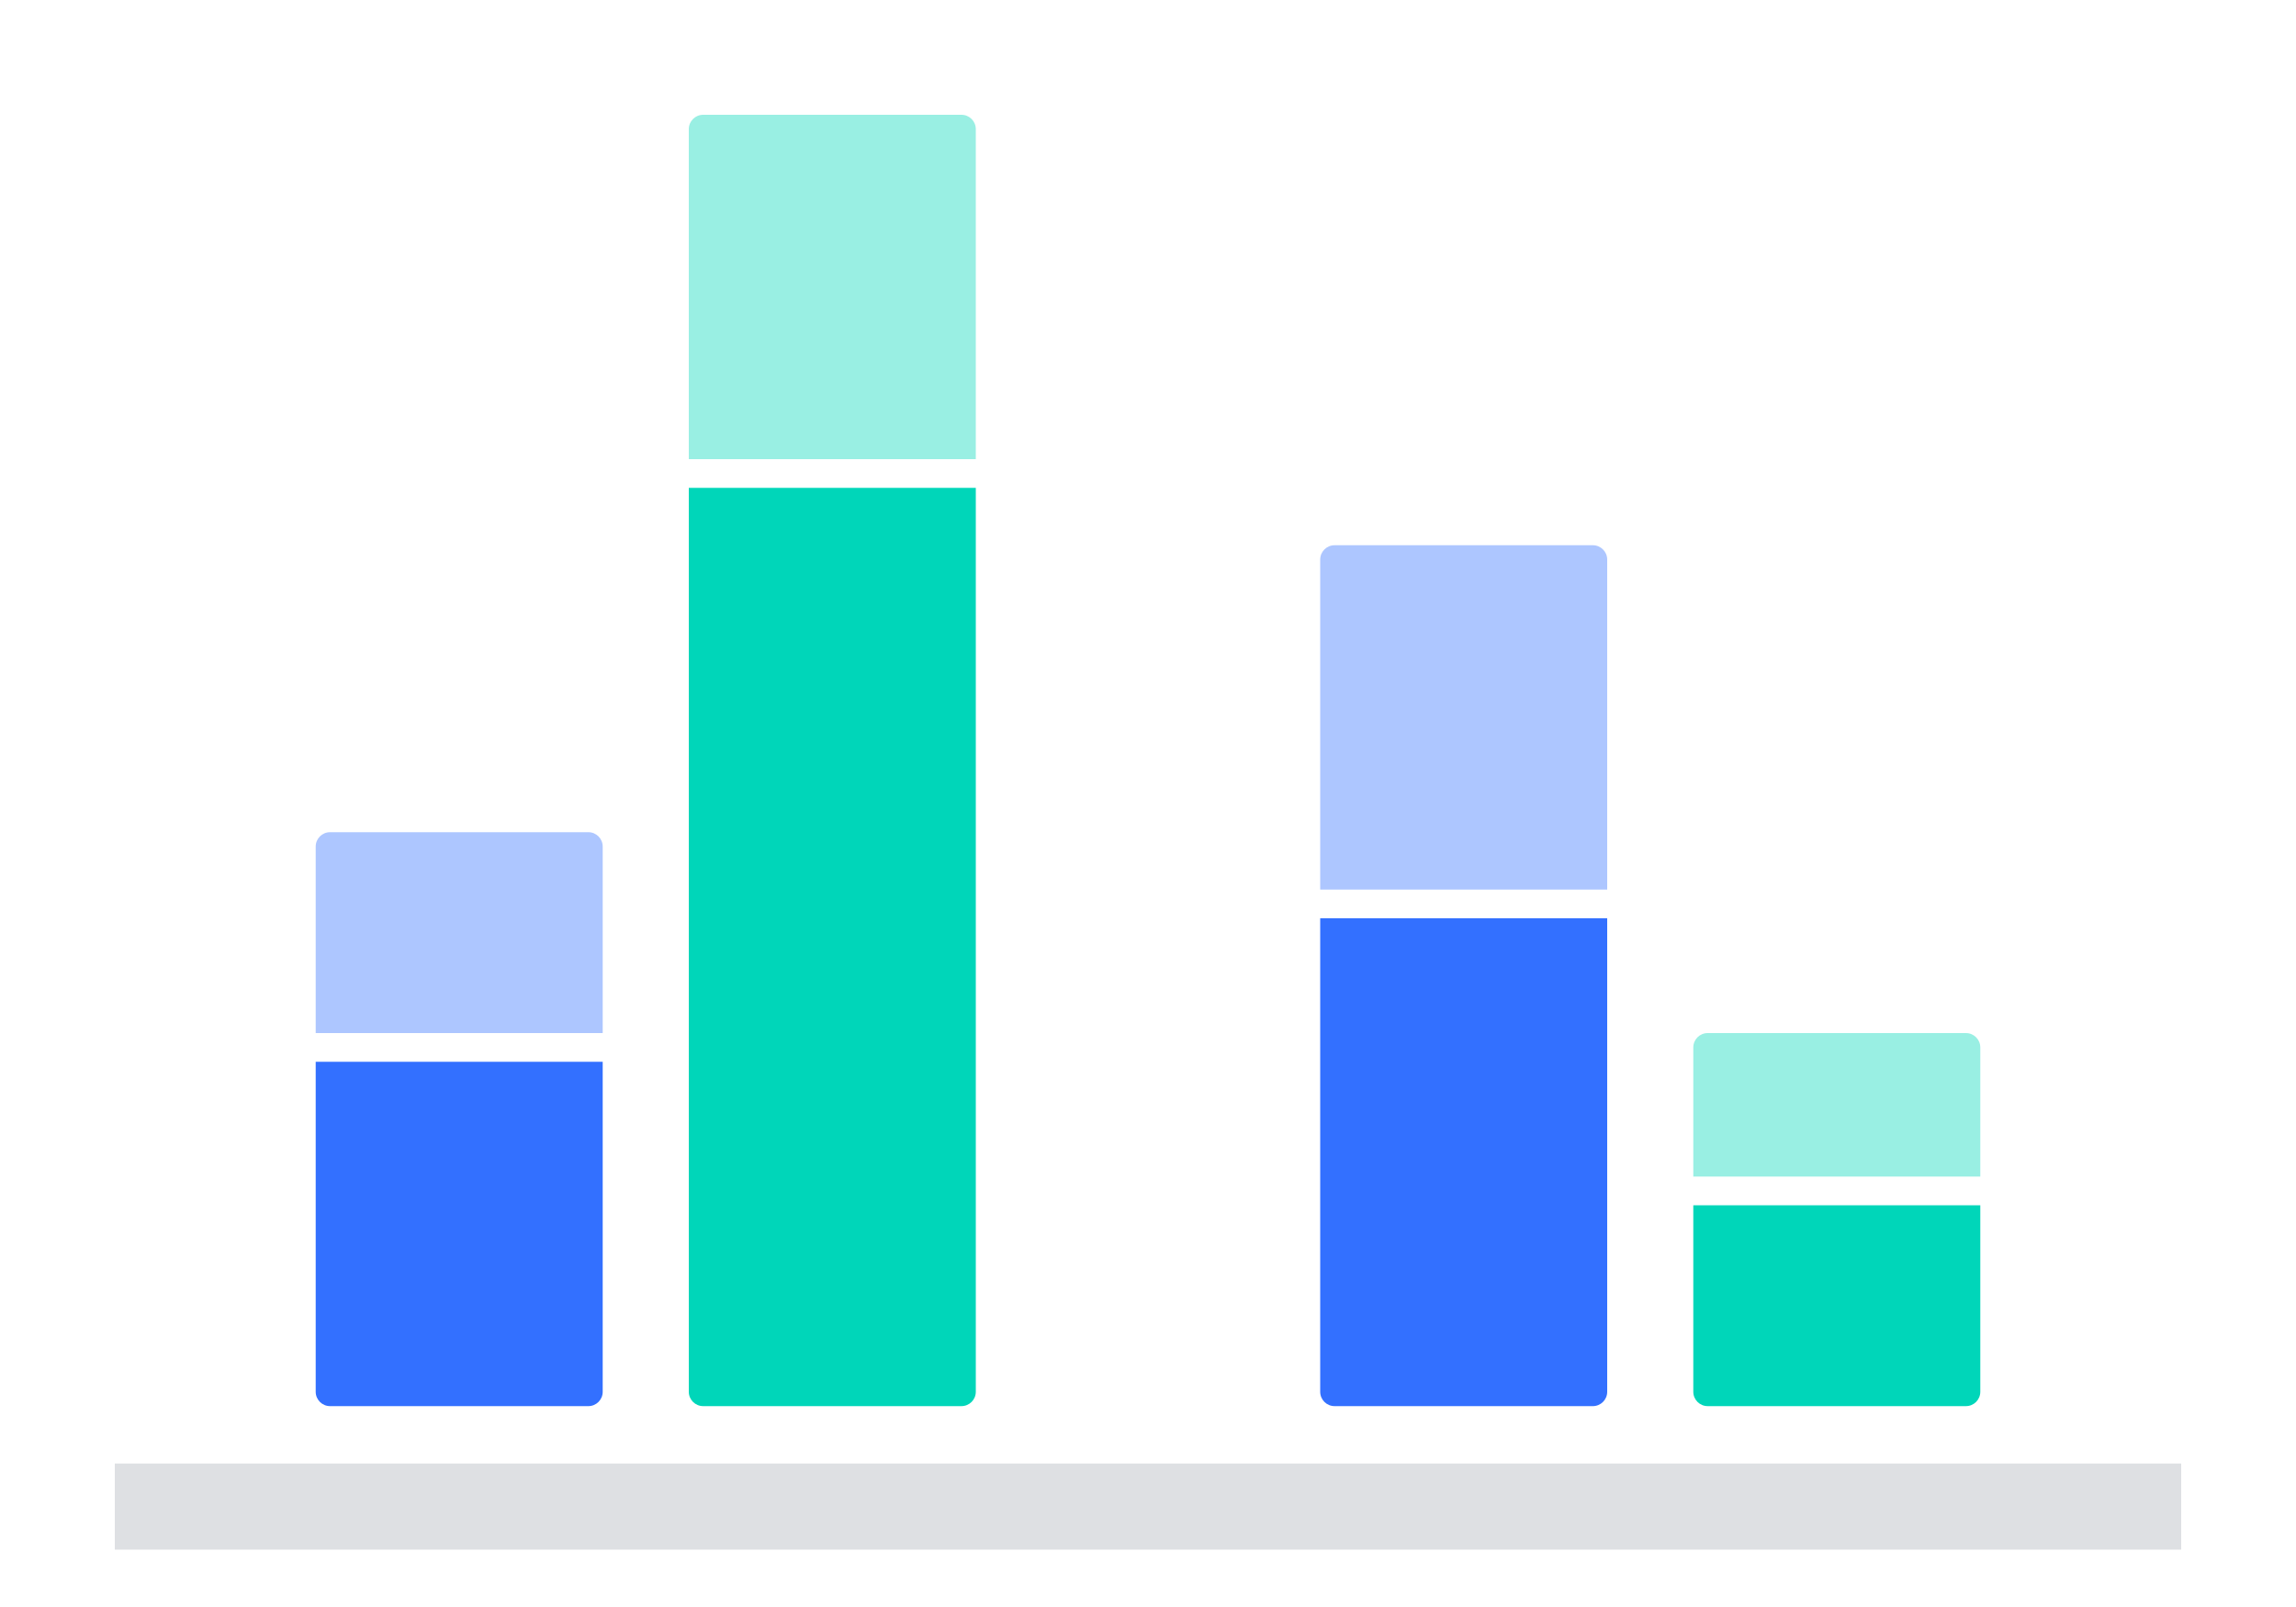
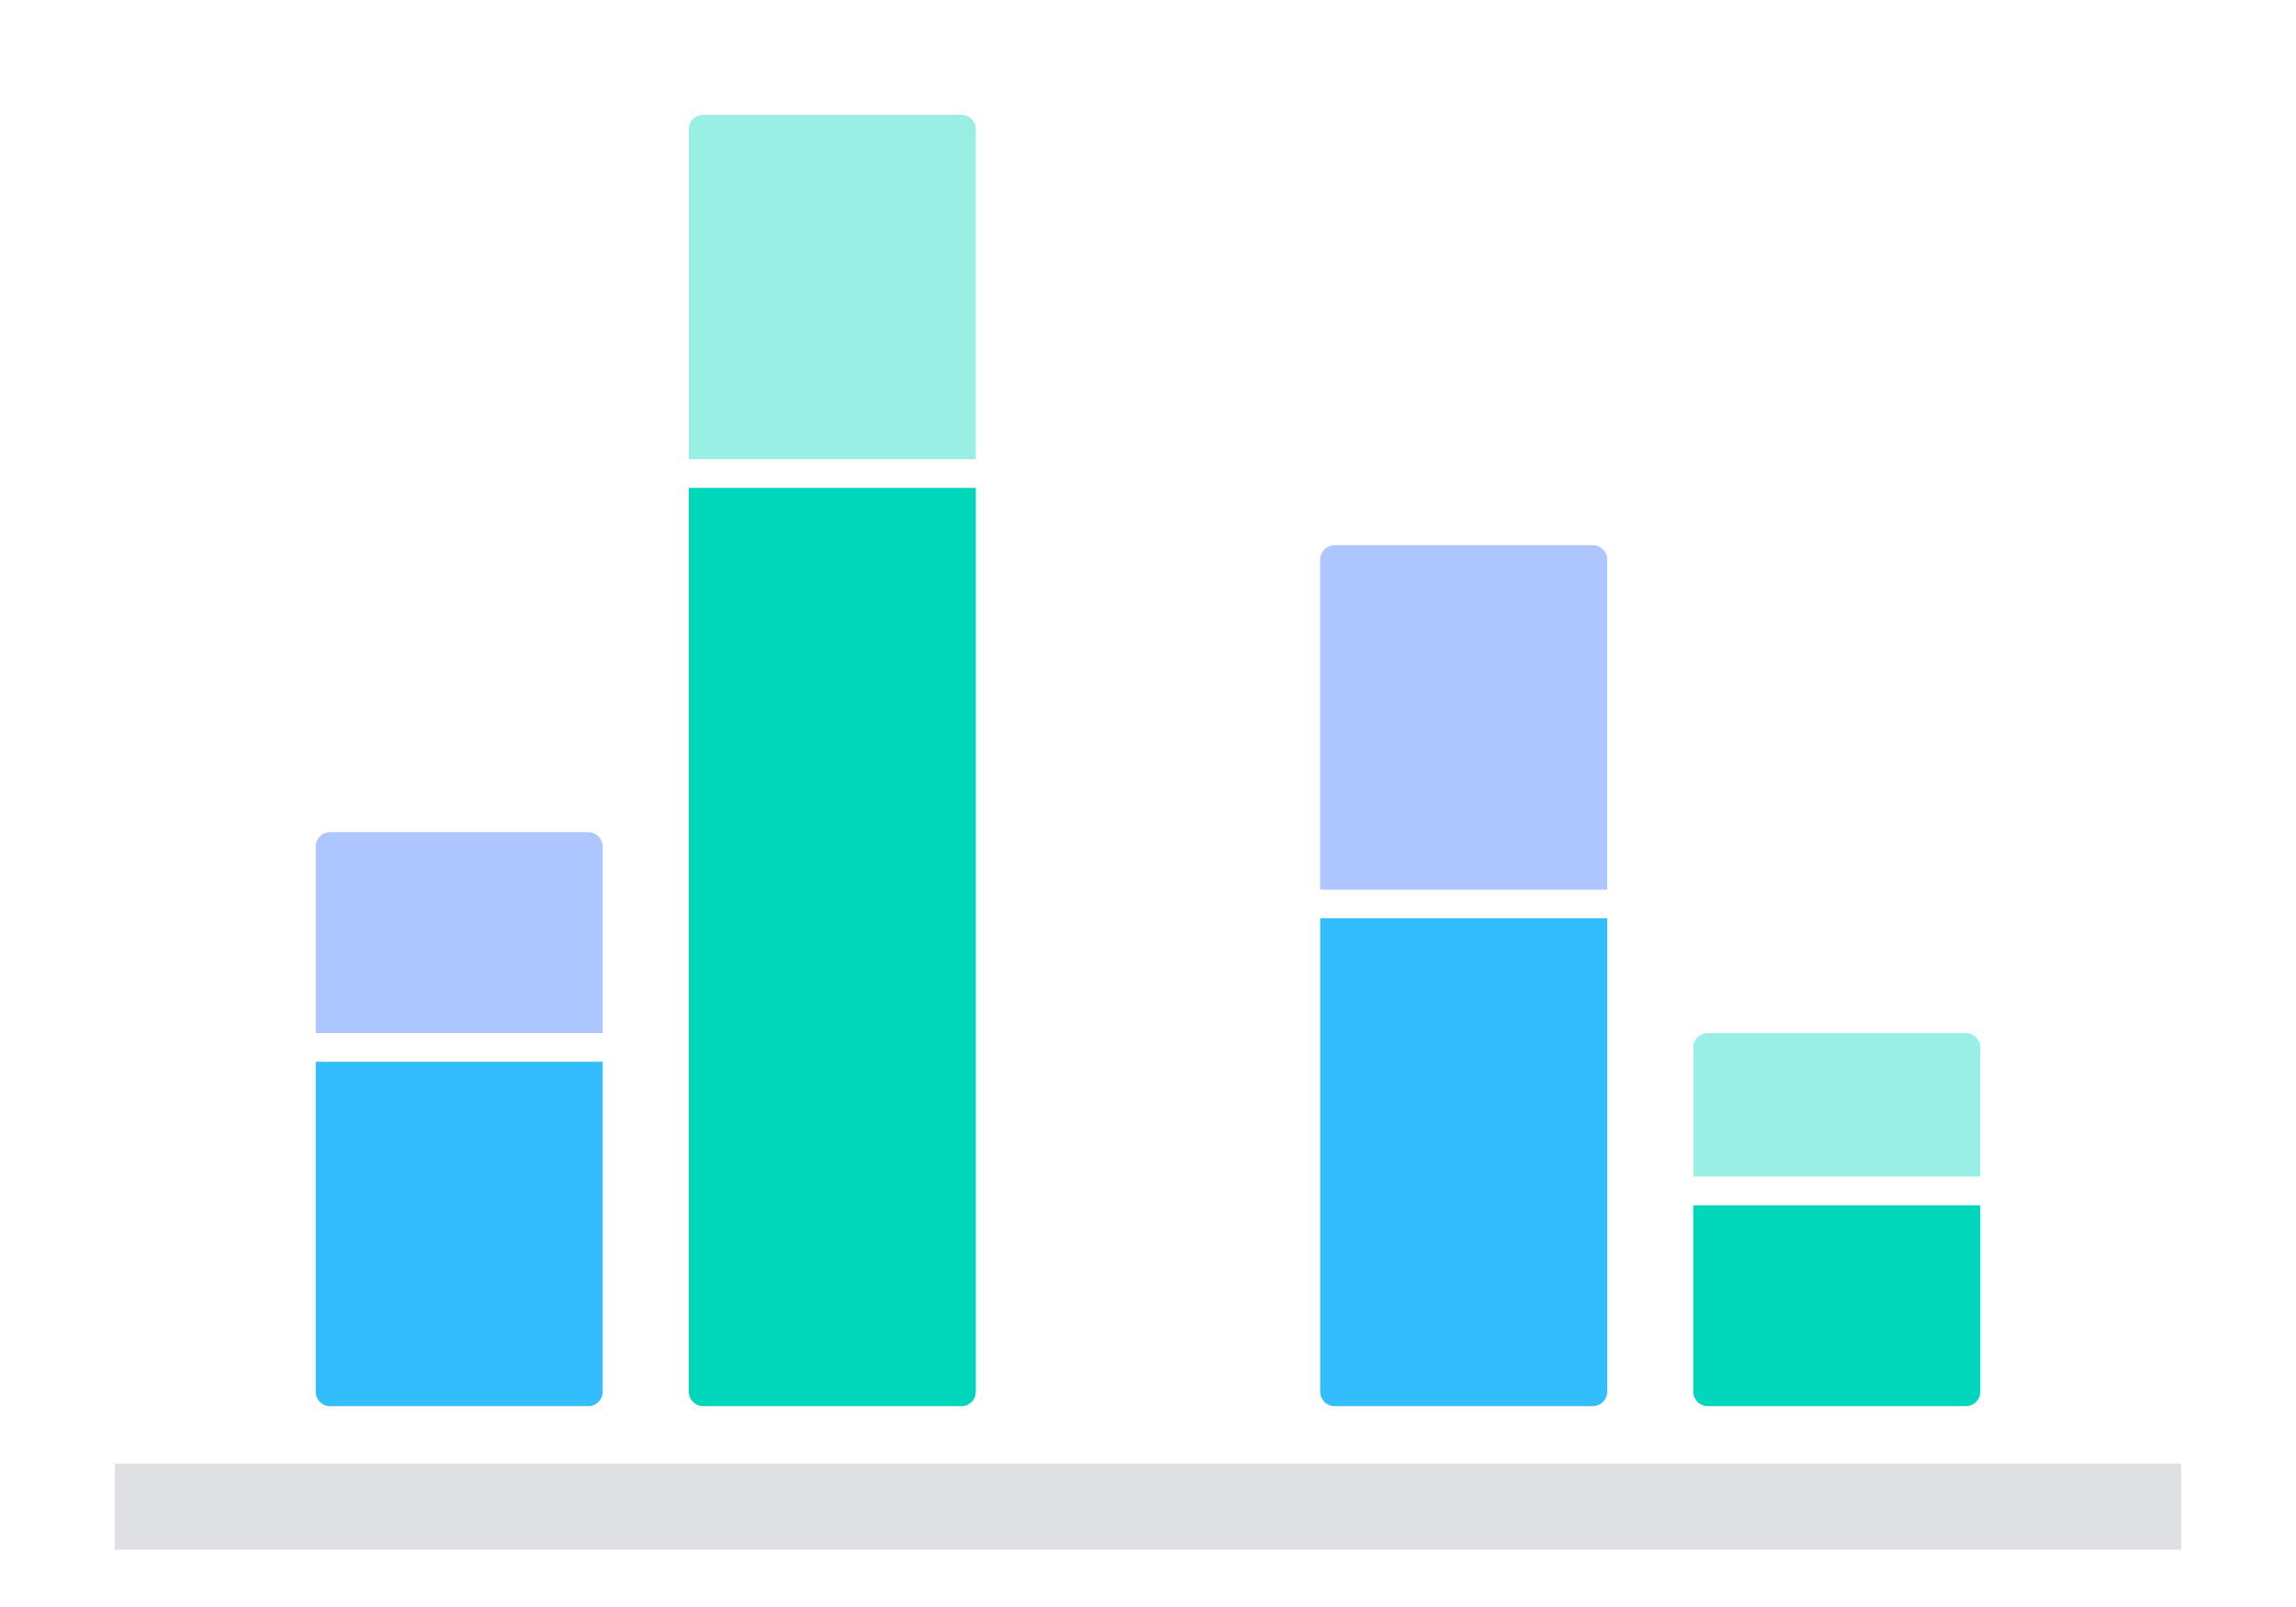
<svg xmlns="http://www.w3.org/2000/svg" width="80" height="56" viewBox="0 0 80 56" fill="none">
  <path d="M24 17H34V48.5C34 48.776 33.776 49 33.5 49H24.5C24.224 49 24 48.776 24 48.5V17Z" fill="#00D6B9" />
  <path d="M24 16H34V4.5C34 4.224 33.776 4 33.5 4H24.5C24.224 4 24 4.224 24 4.5V16Z" fill="#99EFE3" />
-   <path d="M11 37H21V48.5C21 48.776 20.776 49 20.5 49H11.5C11.224 49 11 48.776 11 48.5V37Z" fill="#3370FF" />
+   <path d="M11 37H21V48.5C21 48.776 20.776 49 20.5 49H11.5C11.224 49 11 48.776 11 48.5V37Z" fill="#33BDFC" />
  <path d="M11 36H21V29.5C21 29.224 20.776 29 20.5 29H11.5C11.224 29 11 29.224 11 29.5V36Z" fill="#ADC6FF" />
-   <path d="M46 32H56V48.5C56 48.776 55.776 49 55.5 49H46.5C46.224 49 46 48.776 46 48.5V32Z" fill="#3370FF" />
+   <path d="M46 32H56V48.5C56 48.776 55.776 49 55.5 49H46.5C46.224 49 46 48.776 46 48.5V32Z" fill="#33BDFC" />
  <path d="M46 31H56V19.5C56 19.224 55.776 19 55.5 19H46.5C46.224 19 46 19.224 46 19.5V31Z" fill="#ADC6FF" />
  <path d="M59 42H69V48.5C69 48.776 68.776 49 68.5 49H59.5C59.224 49 59 48.776 59 48.5V42Z" fill="#00D6B9" />
  <path d="M59 41H69V36.5C69 36.224 68.776 36 68.5 36H59.5C59.224 36 59 36.224 59 36.5V41Z" fill="#99EFE3" />
  <path fill-rule="evenodd" clip-rule="evenodd" d="M5 51H76L76 54H4V51H5Z" fill="#DEE0E3" />
</svg>
